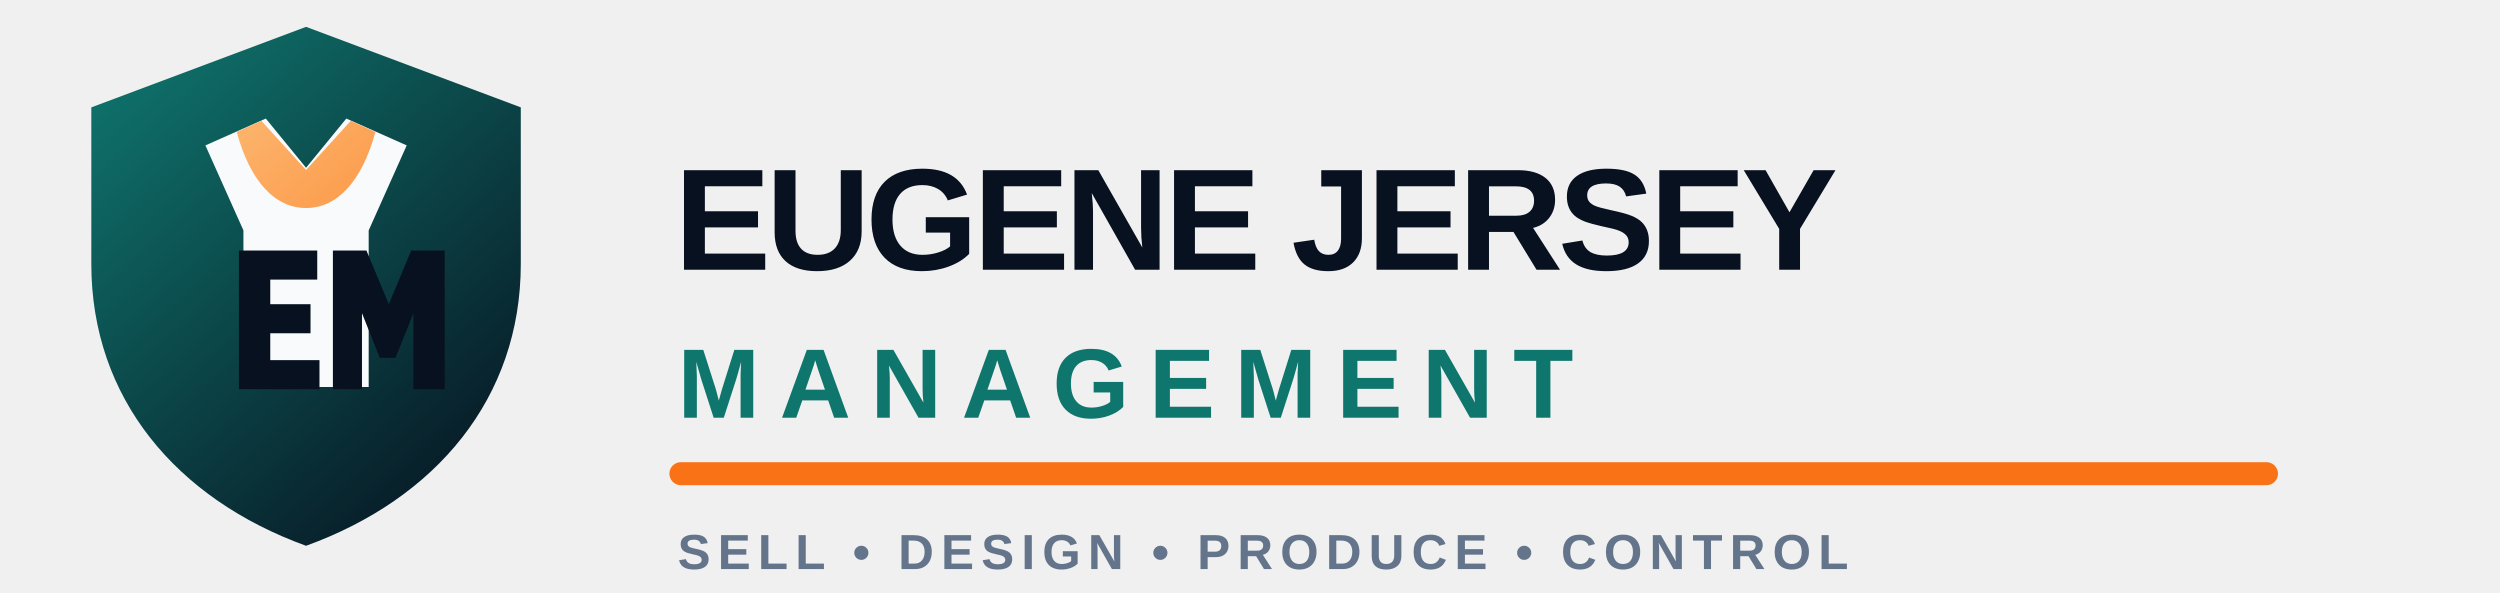
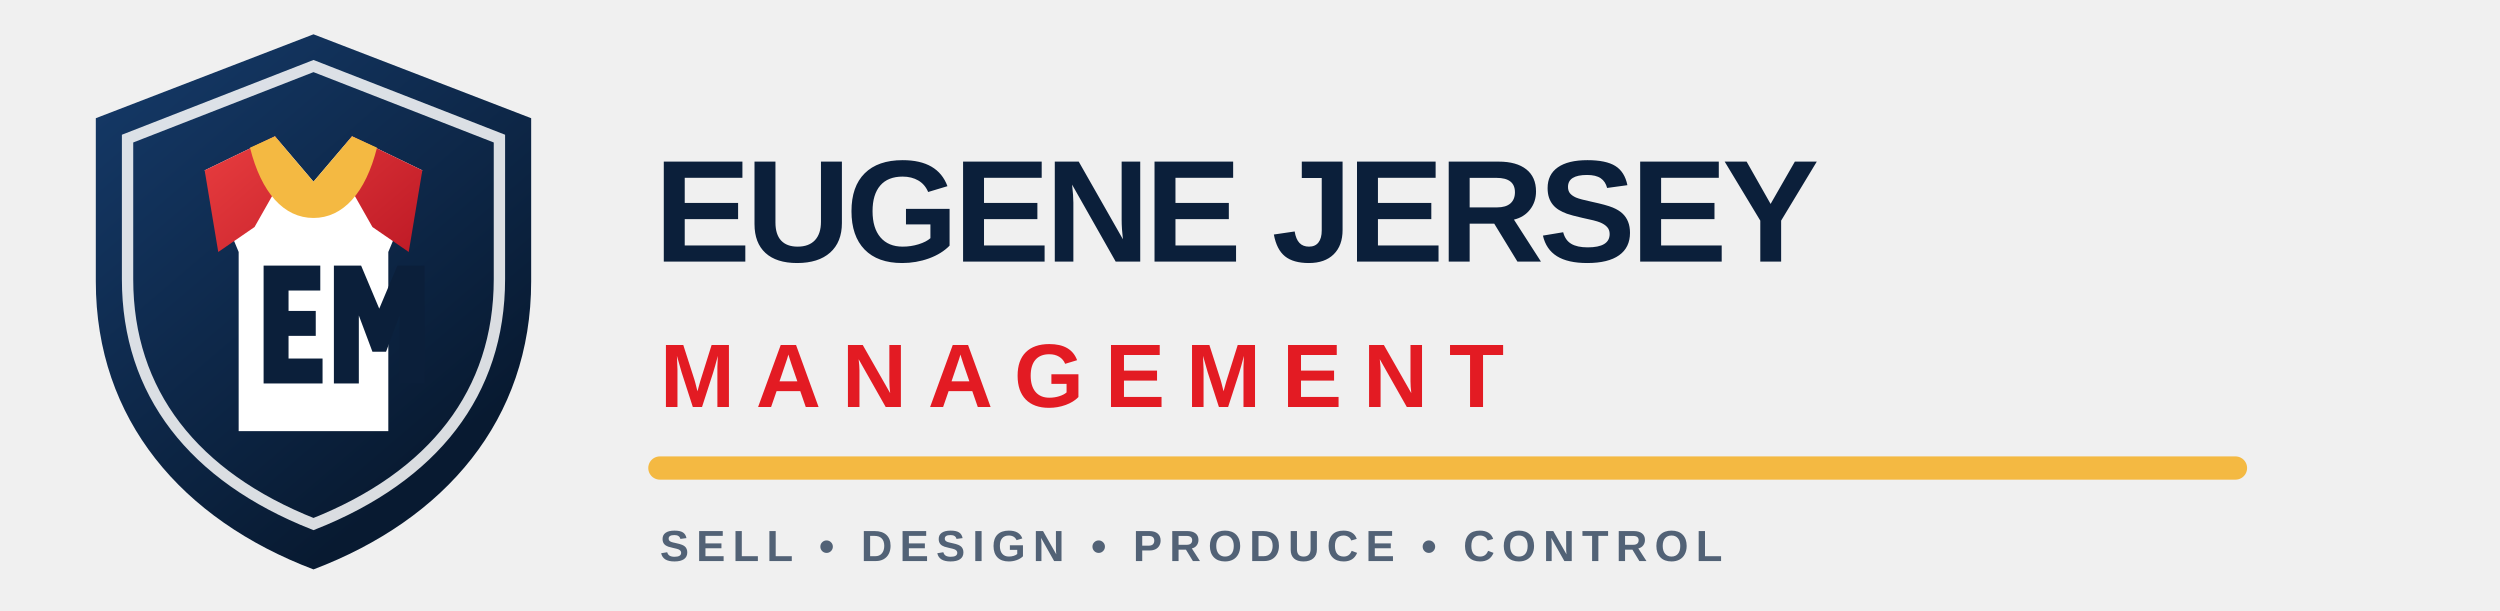
- <svg xmlns="http://www.w3.org/2000/svg" viewBox="0 0 760 180" role="img" aria-labelledby="title desc">
-   <g transform="translate(6 0) scale(.68)">
-     <defs>
-       <linearGradient id="s" x1="32" y1="24" x2="220" y2="232" gradientUnits="userSpaceOnUse">
-         <stop stop-color="#0F766E" />
-         <stop offset="1" stop-color="#07111F" />
-       </linearGradient>
-       <linearGradient id="a" x1="72" y1="56" x2="190" y2="198" gradientUnits="userSpaceOnUse">
-         <stop stop-color="#FDBA74" />
-         <stop offset="1" stop-color="#F97316" />
-       </linearGradient>
-     </defs>
-     <path d="M128 12 224 48v70c0 60-38 105-96 126-58-21-96-66-96-126V48l96-36Z" fill="url(#s)" />
-     <path d="m83 65 27-12 18 22 18-22 27 12-17 38v70h-56v-70L83 65Z" fill="#F8FAFC" />
-     <path d="m108 54 20 22 20-22 11 5c-6 22-17 34-31 34s-25-12-31-34l11-5Z" fill="url(#a)" />
-     <path d="M98 112h35v13h-21v11h18v13h-18v12h22v13H98v-62Zm42 0h15l10 24 10-24h15v62h-14v-34l-8 20h-7l-8-20v34h-13v-62Z" fill="#07111F" />
+ <svg xmlns="http://www.w3.org/2000/svg" viewBox="0 0 860 210" role="img" aria-labelledby="title desc">
+   <defs>
+     <linearGradient id="navy" x1="32" y1="18" x2="184" y2="196" gradientUnits="userSpaceOnUse">
+       <stop stop-color="#153A69" />
+       <stop offset="1" stop-color="#081A31" />
+     </linearGradient>
+     <linearGradient id="red" x1="58" y1="48" x2="152" y2="158" gradientUnits="userSpaceOnUse">
+       <stop stop-color="#F04444" />
+       <stop offset="1" stop-color="#B51220" />
+     </linearGradient>
+   </defs>
+   <g transform="translate(8 4) scale(.78)">
+     <path d="M128 10 224 47v72c0 61-38 105-96 127-58-22-96-66-96-127V47l96-37Z" fill="url(#navy)" />
+     <path d="M128 24 210 56v62c0 50-29 87-82 108-53-21-82-58-82-108V56l82-32Z" fill="none" stroke="#FFFFFF" stroke-opacity=".85" stroke-width="5" />
+     <path d="m80 70 31-15 17 20 17-20 31 15-15 36v79H95v-79L80 70Z" fill="#FFFFFF" />
+     <path d="M80 70 111 55l8 10-17 30-16 11-6-36Zm96 0-31-15-8 10 17 30 16 11 6-36Z" fill="url(#red)" />
+     <path d="m111 55 17 20 17-20 11 5c-5 20-15 31-28 31s-23-11-28-31l11-5Z" fill="#F4B942" />
+     <path d="M106 112h25v11h-14v9h12v11h-12v10h15v11h-26v-52Zm31 0h12l8 19 8-19h12v52h-11v-30l-6 16h-6l-6-16v30h-11v-52Z" fill="#0B1F3A" />
  </g>
-   <g transform="translate(205 36)">
-     <text x="0" y="46" font-family="Arial, Helvetica, sans-serif" font-size="44" font-weight="800" letter-spacing="-1.5" fill="#07111F">EUGENE JERSEY</text>
-     <text x="1" y="91" font-family="Arial, Helvetica, sans-serif" font-size="30" font-weight="700" letter-spacing="6" fill="#0F766E">MANAGEMENT</text>
-     <path d="M2 108h482" stroke="#F97316" stroke-width="7" stroke-linecap="round" />
-     <text x="1" y="137" font-family="Arial, Helvetica, sans-serif" font-size="15" font-weight="700" letter-spacing="2.2" fill="#64748B">SELL • DESIGN • PRODUCE • CONTROL</text>
+   <g transform="translate(225 42)">
+     <text x="0" y="48" font-family="Arial, Helvetica, sans-serif" font-size="50" font-weight="900" letter-spacing="-1.8" fill="#0B1F3A">EUGENE JERSEY</text>
+     <text x="2" y="98" font-family="Arial, Helvetica, sans-serif" font-size="31" font-weight="800" letter-spacing="7.2" fill="#E31B23">MANAGEMENT</text>
+     <path d="M2 119h542" stroke="#F4B942" stroke-width="8" stroke-linecap="round" />
+     <text x="2" y="151" font-family="Arial, Helvetica, sans-serif" font-size="15" font-weight="700" letter-spacing="2.5" fill="#526276">SELL • DESIGN • PRODUCE • CONTROL</text>
  </g>
</svg>
